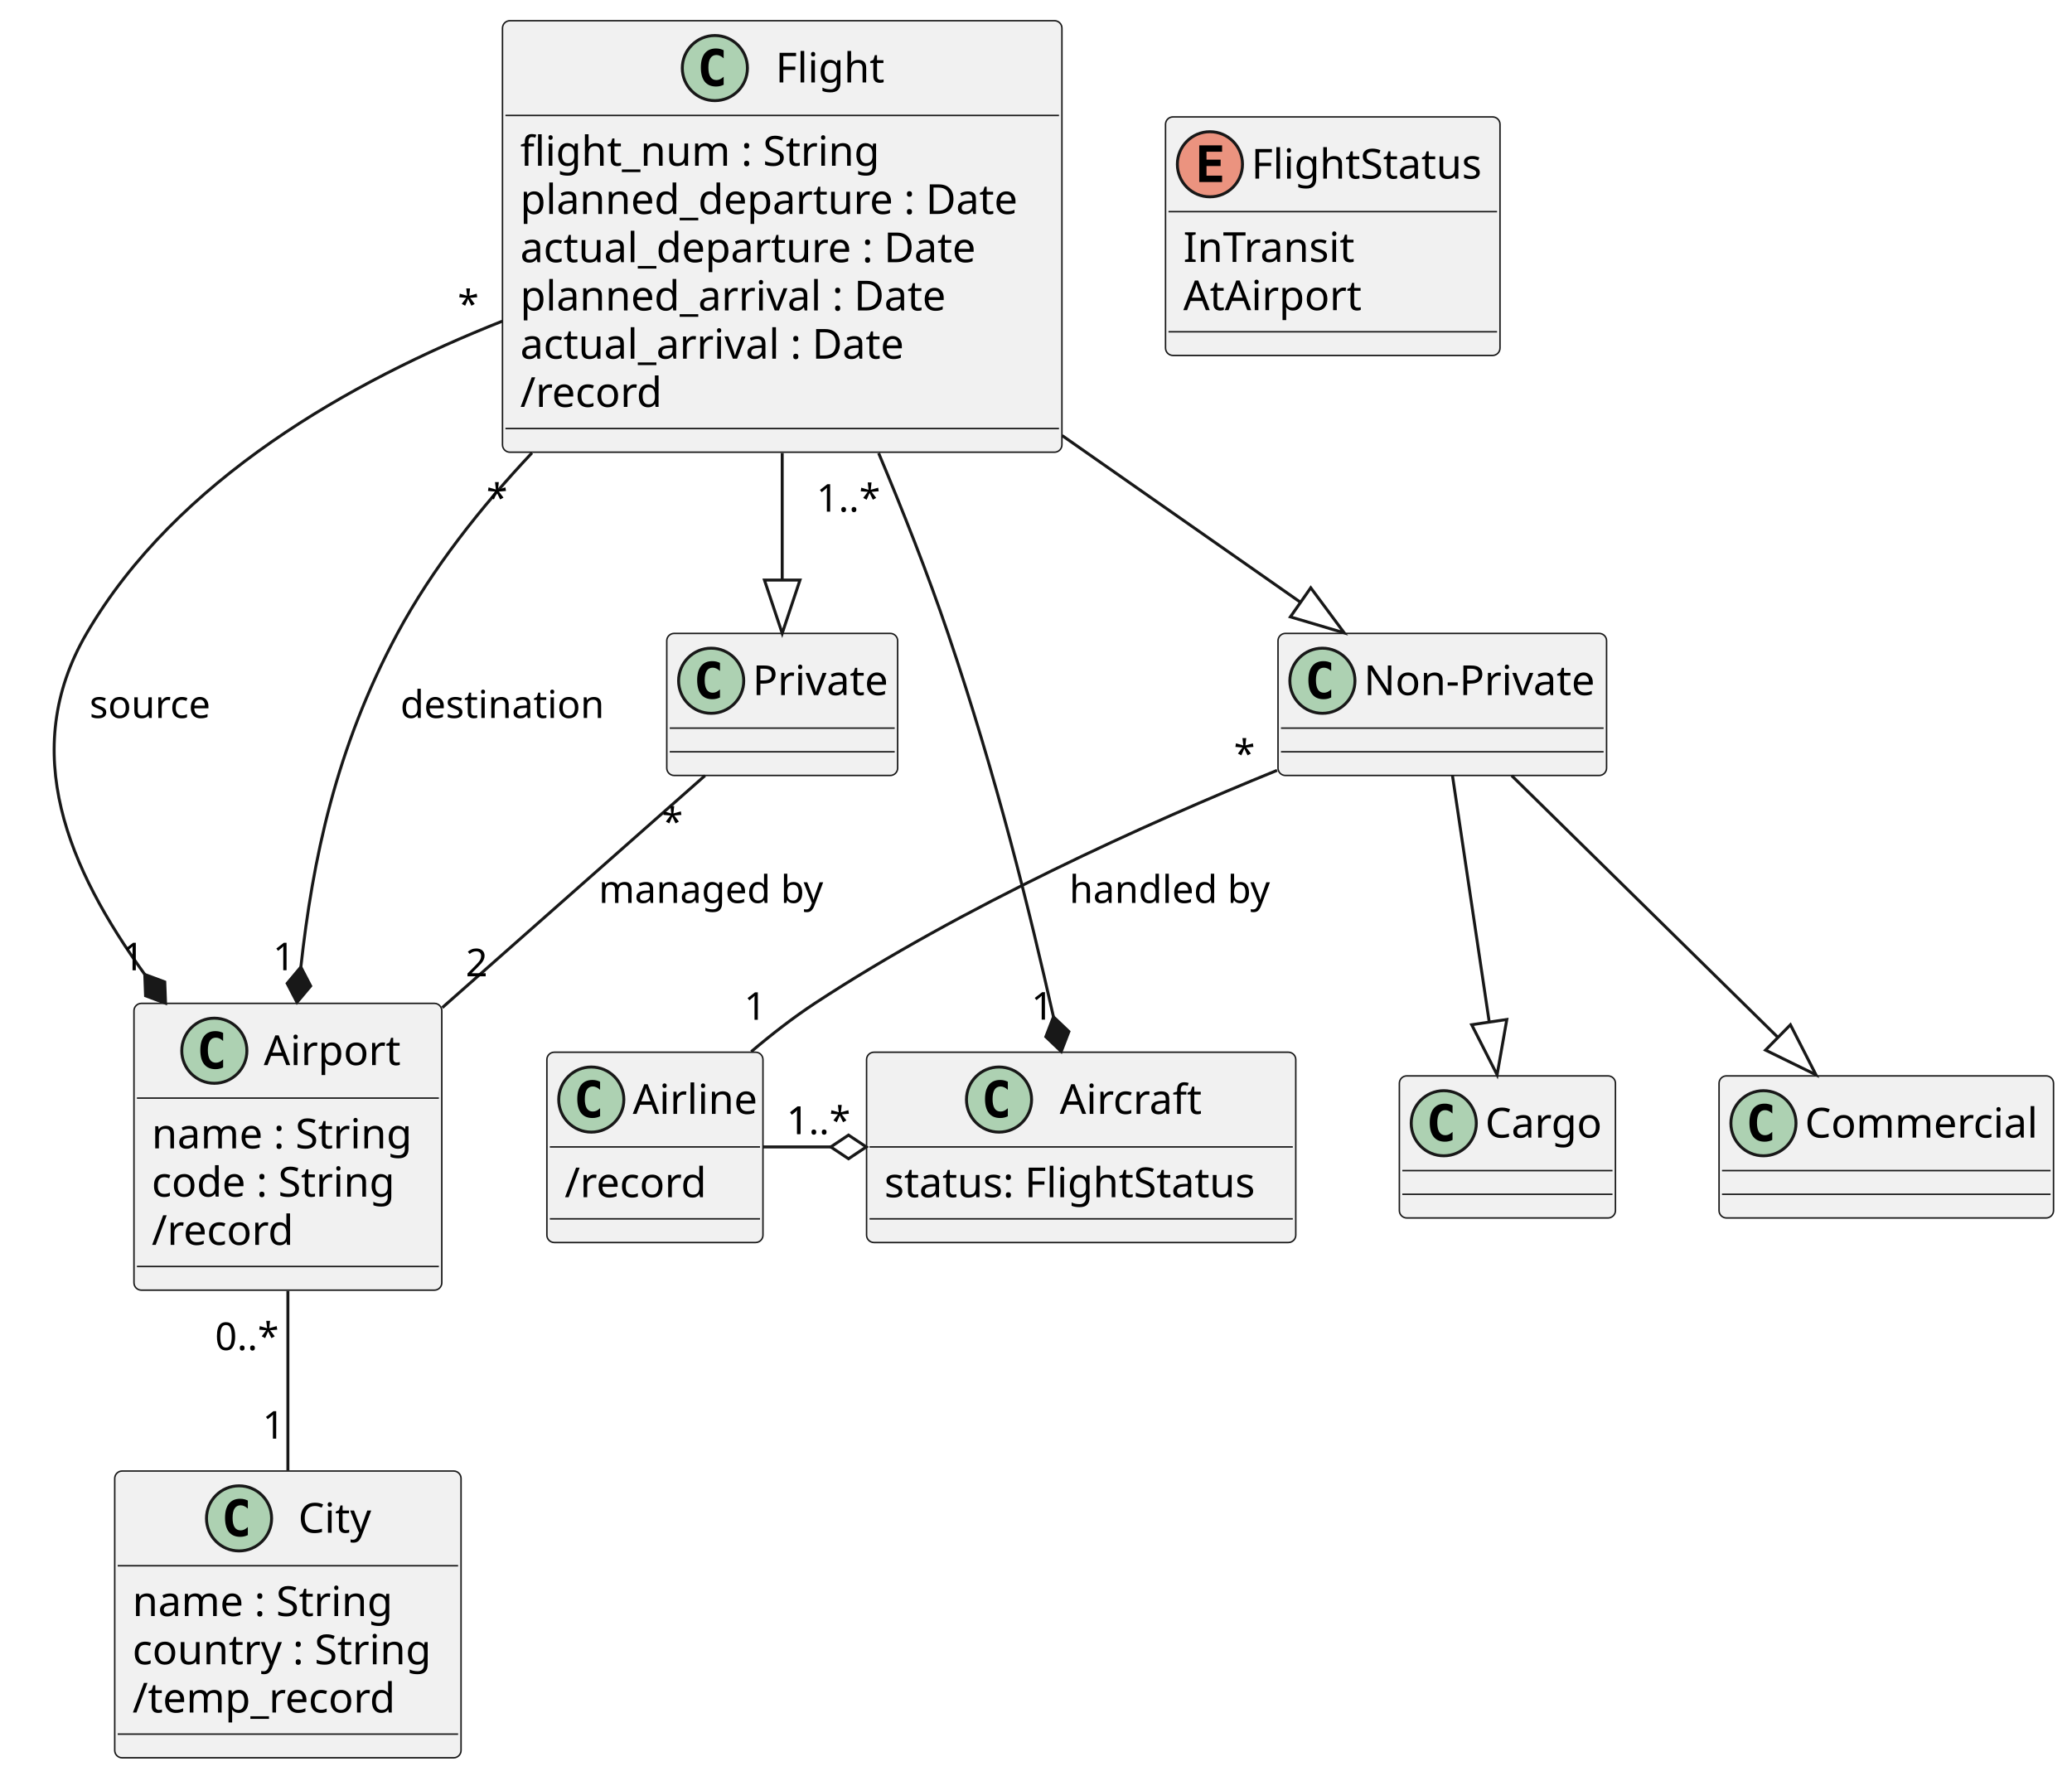
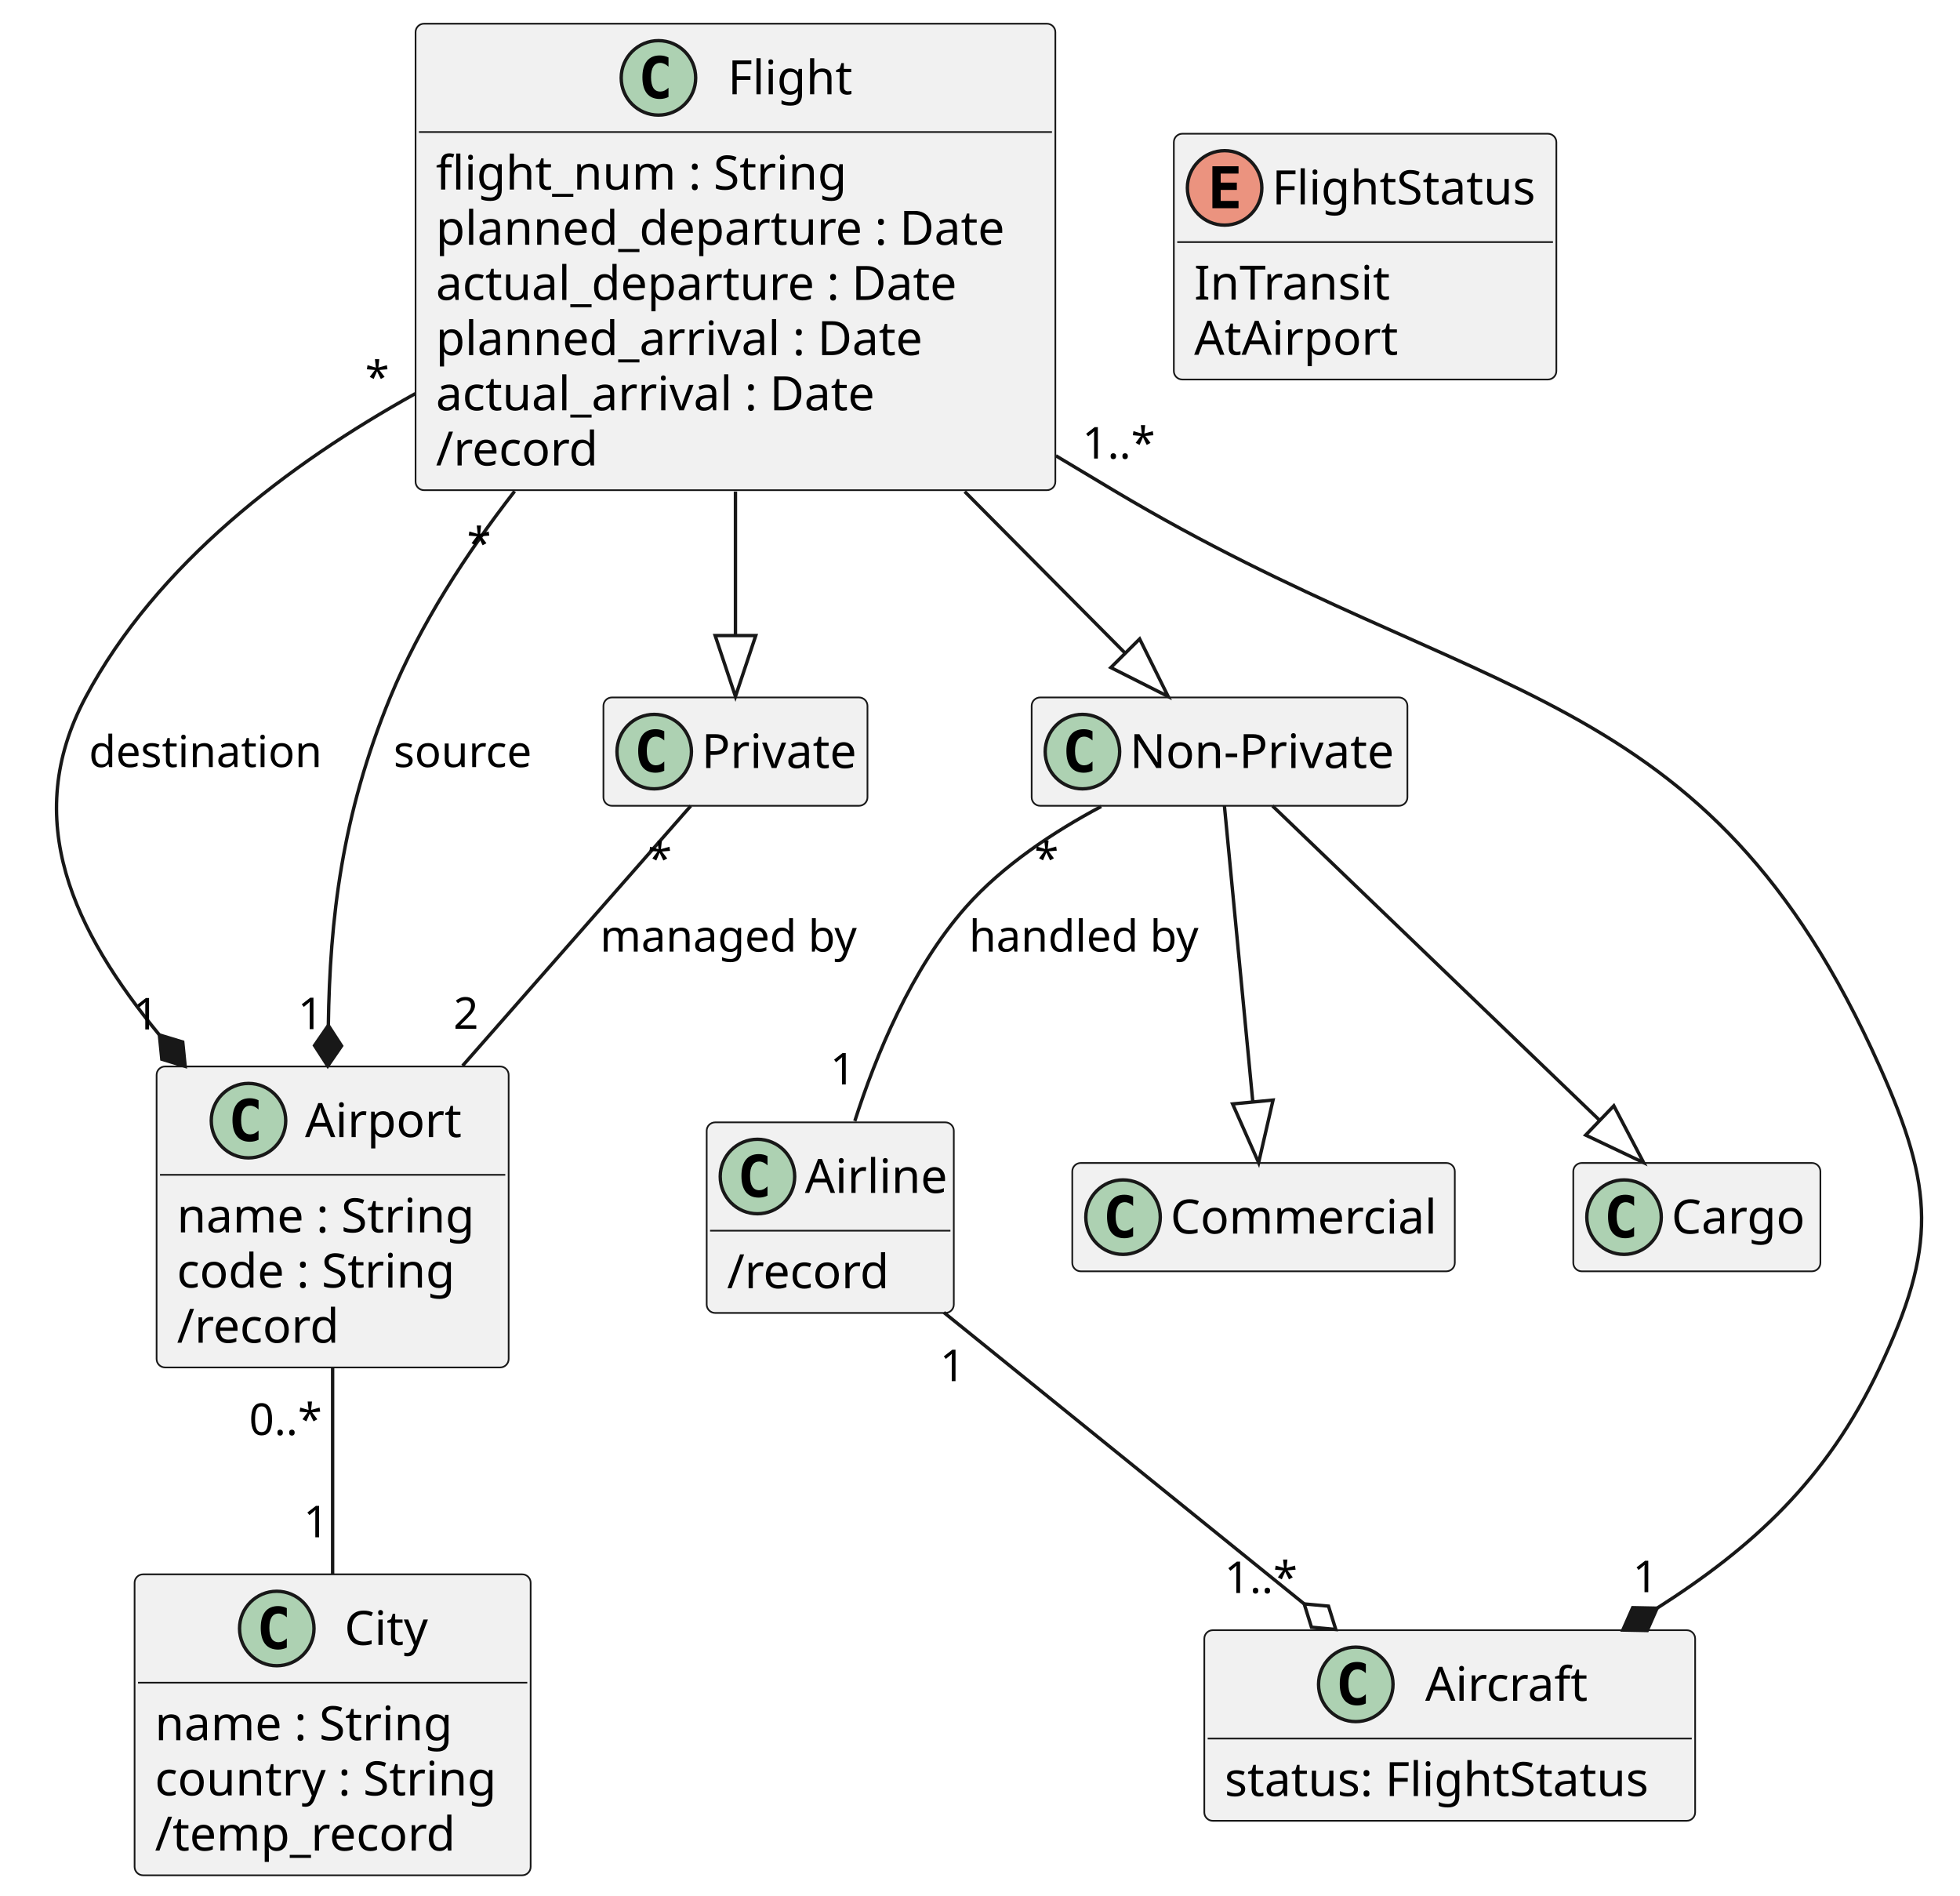
- <svg xmlns="http://www.w3.org/2000/svg" contentStyleType="text/css" height="600px" preserveAspectRatio="none" style="width:700px;height:600px;background:#FFFFFF;" version="1.1" viewBox="0 0 700 600" width="700px" zoomAndPan="magnify">
+ <svg xmlns="http://www.w3.org/2000/svg" contentStyleType="text/css" height="560px" preserveAspectRatio="none" style="width:579px;height:560px;background:#FFFFFF;" version="1.1" viewBox="0 0 579 560" width="579px" zoomAndPan="magnify">
  <defs />
  <g>
    <g id="elem_Flight">
-       <rect codeLine="5" fill="#F1F1F1" height="145.781" id="Flight" rx="2.5" ry="2.5" style="stroke:#181818;stroke-width:0.5;" width="189" x="169.76" y="7" />
-       <ellipse cx="241.51" cy="23" fill="#ADD1B2" rx="11" ry="11" style="stroke:#181818;stroke-width:1.0;" />
-       <path d="M244.479,28.641 Q243.901,28.938 243.26,29.078 Q242.619,29.234 241.916,29.234 Q239.416,29.234 238.088,27.594 Q236.776,25.938 236.776,22.812 Q236.776,19.688 238.088,18.031 Q239.416,16.375 241.916,16.375 Q242.619,16.375 243.26,16.531 Q243.916,16.688 244.479,16.984 L244.479,19.703 Q243.854,19.125 243.26,18.859 Q242.666,18.578 242.041,18.578 Q240.697,18.578 240.01,19.656 Q239.322,20.719 239.322,22.812 Q239.322,24.906 240.01,25.984 Q240.697,27.047 242.041,27.047 Q242.666,27.047 243.26,26.781 Q243.854,26.5 244.479,25.922 L244.479,28.641 Z " fill="#000000" />
-       <text fill="#000000" font-family="sans-serif" font-size="14" lengthAdjust="spacing" textLength="37" x="262.01" y="27.847">Flight</text>
-       <line style="stroke:#181818;stroke-width:0.5;" x1="170.76" x2="357.76" y1="39" y2="39" />
-       <text fill="#000000" font-family="sans-serif" font-size="14" lengthAdjust="spacing" textLength="124" x="175.76" y="55.995">flight_num : String</text>
-       <text fill="#000000" font-family="sans-serif" font-size="14" lengthAdjust="spacing" textLength="177" x="175.76" y="72.292">planned_departure : Date</text>
-       <text fill="#000000" font-family="sans-serif" font-size="14" lengthAdjust="spacing" textLength="162" x="175.76" y="88.589">actual_departure : Date</text>
-       <text fill="#000000" font-family="sans-serif" font-size="14" lengthAdjust="spacing" textLength="148" x="175.76" y="104.886">planned_arrival : Date</text>
-       <text fill="#000000" font-family="sans-serif" font-size="14" lengthAdjust="spacing" textLength="133" x="175.76" y="121.183">actual_arrival : Date</text>
-       <text fill="#000000" font-family="sans-serif" font-size="14" lengthAdjust="spacing" textLength="50" x="175.76" y="137.48">/record</text>
-       <line style="stroke:#181818;stroke-width:0.5;" x1="170.76" x2="357.76" y1="144.781" y2="144.781" />
+       <rect codeLine="7" fill="#F1F1F1" height="137.781" id="Flight" rx="2.5" ry="2.5" style="stroke:#181818;stroke-width:0.5;" width="189" x="122.76" y="7" />
+       <ellipse cx="194.51" cy="23" fill="#ADD1B2" rx="11" ry="11" style="stroke:#181818;stroke-width:1.0;" />
+       <path d="M197.479,28.641 Q196.901,28.938 196.26,29.078 Q195.619,29.234 194.916,29.234 Q192.416,29.234 191.088,27.594 Q189.776,25.938 189.776,22.812 Q189.776,19.688 191.088,18.031 Q192.416,16.375 194.916,16.375 Q195.619,16.375 196.26,16.531 Q196.916,16.688 197.479,16.984 L197.479,19.703 Q196.854,19.125 196.26,18.859 Q195.666,18.578 195.041,18.578 Q193.697,18.578 193.01,19.656 Q192.322,20.719 192.322,22.812 Q192.322,24.906 193.01,25.984 Q193.697,27.047 195.041,27.047 Q195.666,27.047 196.26,26.781 Q196.854,26.5 197.479,25.922 L197.479,28.641 Z " fill="#000000" />
+       <text fill="#000000" font-family="sans-serif" font-size="14" lengthAdjust="spacing" textLength="37" x="215.01" y="27.847">Flight</text>
+       <line style="stroke:#181818;stroke-width:0.5;" x1="123.76" x2="310.76" y1="39" y2="39" />
+       <text fill="#000000" font-family="sans-serif" font-size="14" lengthAdjust="spacing" textLength="124" x="128.76" y="55.995">flight_num : String</text>
+       <text fill="#000000" font-family="sans-serif" font-size="14" lengthAdjust="spacing" textLength="177" x="128.76" y="72.292">planned_departure : Date</text>
+       <text fill="#000000" font-family="sans-serif" font-size="14" lengthAdjust="spacing" textLength="162" x="128.76" y="88.589">actual_departure : Date</text>
+       <text fill="#000000" font-family="sans-serif" font-size="14" lengthAdjust="spacing" textLength="148" x="128.76" y="104.886">planned_arrival : Date</text>
+       <text fill="#000000" font-family="sans-serif" font-size="14" lengthAdjust="spacing" textLength="133" x="128.76" y="121.183">actual_arrival : Date</text>
+       <text fill="#000000" font-family="sans-serif" font-size="14" lengthAdjust="spacing" textLength="50" x="128.76" y="137.48">/record</text>
    </g>
    <g id="elem_Private">
-       <rect codeLine="14" fill="#F1F1F1" height="48" id="Private" rx="2.5" ry="2.5" style="stroke:#181818;stroke-width:0.5;" width="78" x="225.26" y="214" />
-       <ellipse cx="240.26" cy="230" fill="#ADD1B2" rx="11" ry="11" style="stroke:#181818;stroke-width:1.0;" />
-       <path d="M243.229,235.641 Q242.651,235.938 242.01,236.078 Q241.369,236.234 240.666,236.234 Q238.166,236.234 236.838,234.594 Q235.526,232.938 235.526,229.812 Q235.526,226.688 236.838,225.031 Q238.166,223.375 240.666,223.375 Q241.369,223.375 242.01,223.531 Q242.666,223.688 243.229,223.984 L243.229,226.703 Q242.604,226.125 242.01,225.859 Q241.416,225.578 240.791,225.578 Q239.447,225.578 238.76,226.656 Q238.072,227.719 238.072,229.812 Q238.072,231.906 238.76,232.984 Q239.447,234.047 240.791,234.047 Q241.416,234.047 242.01,233.781 Q242.604,233.5 243.229,232.922 L243.229,235.641 Z " fill="#000000" />
-       <text fill="#000000" font-family="sans-serif" font-size="14" lengthAdjust="spacing" textLength="46" x="254.26" y="234.847">Private</text>
-       <line style="stroke:#181818;stroke-width:0.5;" x1="226.26" x2="302.26" y1="246" y2="246" />
-       <line style="stroke:#181818;stroke-width:0.5;" x1="226.26" x2="302.26" y1="254" y2="254" />
+       <rect codeLine="16" fill="#F1F1F1" height="32" id="Private" rx="2.5" ry="2.5" style="stroke:#181818;stroke-width:0.5;" width="78" x="178.26" y="206" />
+       <ellipse cx="193.26" cy="222" fill="#ADD1B2" rx="11" ry="11" style="stroke:#181818;stroke-width:1.0;" />
+       <path d="M196.229,227.641 Q195.651,227.938 195.01,228.078 Q194.369,228.234 193.666,228.234 Q191.166,228.234 189.838,226.594 Q188.526,224.938 188.526,221.812 Q188.526,218.688 189.838,217.031 Q191.166,215.375 193.666,215.375 Q194.369,215.375 195.01,215.531 Q195.666,215.688 196.229,215.984 L196.229,218.703 Q195.604,218.125 195.01,217.859 Q194.416,217.578 193.791,217.578 Q192.447,217.578 191.76,218.656 Q191.072,219.719 191.072,221.812 Q191.072,223.906 191.76,224.984 Q192.447,226.047 193.791,226.047 Q194.416,226.047 195.01,225.781 Q195.604,225.5 196.229,224.922 L196.229,227.641 Z " fill="#000000" />
+       <text fill="#000000" font-family="sans-serif" font-size="14" lengthAdjust="spacing" textLength="46" x="207.26" y="226.847">Private</text>
    </g>
    <g id="elem_Non_Private">
-       <rect codeLine="15" fill="#F1F1F1" height="48" id="Non_Private" rx="2.5" ry="2.5" style="stroke:#181818;stroke-width:0.5;" width="111" x="431.76" y="214" />
-       <ellipse cx="446.76" cy="230" fill="#ADD1B2" rx="11" ry="11" style="stroke:#181818;stroke-width:1.0;" />
-       <path d="M449.729,235.641 Q449.151,235.938 448.51,236.078 Q447.869,236.234 447.166,236.234 Q444.666,236.234 443.338,234.594 Q442.026,232.938 442.026,229.812 Q442.026,226.688 443.338,225.031 Q444.666,223.375 447.166,223.375 Q447.869,223.375 448.51,223.531 Q449.166,223.688 449.729,223.984 L449.729,226.703 Q449.104,226.125 448.51,225.859 Q447.916,225.578 447.291,225.578 Q445.947,225.578 445.26,226.656 Q444.572,227.719 444.572,229.812 Q444.572,231.906 445.26,232.984 Q445.947,234.047 447.291,234.047 Q447.916,234.047 448.51,233.781 Q449.104,233.5 449.729,232.922 L449.729,235.641 Z " fill="#000000" />
-       <text fill="#000000" font-family="sans-serif" font-size="14" lengthAdjust="spacing" textLength="79" x="460.76" y="234.847">Non-Private</text>
-       <line style="stroke:#181818;stroke-width:0.5;" x1="432.76" x2="541.76" y1="246" y2="246" />
-       <line style="stroke:#181818;stroke-width:0.5;" x1="432.76" x2="541.76" y1="254" y2="254" />
+       <rect codeLine="17" fill="#F1F1F1" height="32" id="Non_Private" rx="2.5" ry="2.5" style="stroke:#181818;stroke-width:0.5;" width="111" x="304.76" y="206" />
+       <ellipse cx="319.76" cy="222" fill="#ADD1B2" rx="11" ry="11" style="stroke:#181818;stroke-width:1.0;" />
+       <path d="M322.729,227.641 Q322.151,227.938 321.51,228.078 Q320.869,228.234 320.166,228.234 Q317.666,228.234 316.338,226.594 Q315.026,224.938 315.026,221.812 Q315.026,218.688 316.338,217.031 Q317.666,215.375 320.166,215.375 Q320.869,215.375 321.51,215.531 Q322.166,215.688 322.729,215.984 L322.729,218.703 Q322.104,218.125 321.51,217.859 Q320.916,217.578 320.291,217.578 Q318.947,217.578 318.26,218.656 Q317.572,219.719 317.572,221.812 Q317.572,223.906 318.26,224.984 Q318.947,226.047 320.291,226.047 Q320.916,226.047 321.51,225.781 Q322.104,225.5 322.729,224.922 L322.729,227.641 Z " fill="#000000" />
+       <text fill="#000000" font-family="sans-serif" font-size="14" lengthAdjust="spacing" textLength="79" x="333.76" y="226.847">Non-Private</text>
    </g>
    <g id="elem_Cargo">
-       <rect codeLine="17" fill="#F1F1F1" height="48" id="Cargo" rx="2.5" ry="2.5" style="stroke:#181818;stroke-width:0.5;" width="73" x="472.76" y="363.5" />
-       <ellipse cx="487.76" cy="379.5" fill="#ADD1B2" rx="11" ry="11" style="stroke:#181818;stroke-width:1.0;" />
-       <path d="M490.729,385.141 Q490.151,385.438 489.51,385.578 Q488.869,385.734 488.166,385.734 Q485.666,385.734 484.338,384.094 Q483.026,382.438 483.026,379.312 Q483.026,376.188 484.338,374.531 Q485.666,372.875 488.166,372.875 Q488.869,372.875 489.51,373.031 Q490.166,373.188 490.729,373.484 L490.729,376.203 Q490.104,375.625 489.51,375.359 Q488.916,375.078 488.291,375.078 Q486.947,375.078 486.26,376.156 Q485.572,377.219 485.572,379.312 Q485.572,381.406 486.26,382.484 Q486.947,383.547 488.291,383.547 Q488.916,383.547 489.51,383.281 Q490.104,383 490.729,382.422 L490.729,385.141 Z " fill="#000000" />
-       <text fill="#000000" font-family="sans-serif" font-size="14" lengthAdjust="spacing" textLength="41" x="501.76" y="384.347">Cargo</text>
-       <line style="stroke:#181818;stroke-width:0.5;" x1="473.76" x2="544.76" y1="395.5" y2="395.5" />
-       <line style="stroke:#181818;stroke-width:0.5;" x1="473.76" x2="544.76" y1="403.5" y2="403.5" />
+       <rect codeLine="19" fill="#F1F1F1" height="32" id="Cargo" rx="2.5" ry="2.5" style="stroke:#181818;stroke-width:0.5;" width="73" x="464.76" y="343.5" />
+       <ellipse cx="479.76" cy="359.5" fill="#ADD1B2" rx="11" ry="11" style="stroke:#181818;stroke-width:1.0;" />
+       <path d="M482.729,365.141 Q482.151,365.438 481.51,365.578 Q480.869,365.734 480.166,365.734 Q477.666,365.734 476.338,364.094 Q475.026,362.438 475.026,359.312 Q475.026,356.188 476.338,354.531 Q477.666,352.875 480.166,352.875 Q480.869,352.875 481.51,353.031 Q482.166,353.188 482.729,353.484 L482.729,356.203 Q482.104,355.625 481.51,355.359 Q480.916,355.078 480.291,355.078 Q478.947,355.078 478.26,356.156 Q477.572,357.219 477.572,359.312 Q477.572,361.406 478.26,362.484 Q478.947,363.547 480.291,363.547 Q480.916,363.547 481.51,363.281 Q482.104,363 482.729,362.422 L482.729,365.141 Z " fill="#000000" />
+       <text fill="#000000" font-family="sans-serif" font-size="14" lengthAdjust="spacing" textLength="41" x="493.76" y="364.347">Cargo</text>
    </g>
    <g id="elem_Commercial">
-       <rect codeLine="18" fill="#F1F1F1" height="48" id="Commercial" rx="2.5" ry="2.5" style="stroke:#181818;stroke-width:0.5;" width="113" x="580.76" y="363.5" />
-       <ellipse cx="595.76" cy="379.5" fill="#ADD1B2" rx="11" ry="11" style="stroke:#181818;stroke-width:1.0;" />
-       <path d="M598.729,385.141 Q598.151,385.438 597.51,385.578 Q596.869,385.734 596.166,385.734 Q593.666,385.734 592.338,384.094 Q591.026,382.438 591.026,379.312 Q591.026,376.188 592.338,374.531 Q593.666,372.875 596.166,372.875 Q596.869,372.875 597.51,373.031 Q598.166,373.188 598.729,373.484 L598.729,376.203 Q598.104,375.625 597.51,375.359 Q596.916,375.078 596.291,375.078 Q594.947,375.078 594.26,376.156 Q593.572,377.219 593.572,379.312 Q593.572,381.406 594.26,382.484 Q594.947,383.547 596.291,383.547 Q596.916,383.547 597.51,383.281 Q598.104,383 598.729,382.422 L598.729,385.141 Z " fill="#000000" />
-       <text fill="#000000" font-family="sans-serif" font-size="14" lengthAdjust="spacing" textLength="81" x="609.76" y="384.347">Commercial</text>
-       <line style="stroke:#181818;stroke-width:0.5;" x1="581.76" x2="692.76" y1="395.5" y2="395.5" />
-       <line style="stroke:#181818;stroke-width:0.5;" x1="581.76" x2="692.76" y1="403.5" y2="403.5" />
+       <rect codeLine="20" fill="#F1F1F1" height="32" id="Commercial" rx="2.5" ry="2.5" style="stroke:#181818;stroke-width:0.5;" width="113" x="316.76" y="343.5" />
+       <ellipse cx="331.76" cy="359.5" fill="#ADD1B2" rx="11" ry="11" style="stroke:#181818;stroke-width:1.0;" />
+       <path d="M334.729,365.141 Q334.151,365.438 333.51,365.578 Q332.869,365.734 332.166,365.734 Q329.666,365.734 328.338,364.094 Q327.026,362.438 327.026,359.312 Q327.026,356.188 328.338,354.531 Q329.666,352.875 332.166,352.875 Q332.869,352.875 333.51,353.031 Q334.166,353.188 334.729,353.484 L334.729,356.203 Q334.104,355.625 333.51,355.359 Q332.916,355.078 332.291,355.078 Q330.947,355.078 330.26,356.156 Q329.572,357.219 329.572,359.312 Q329.572,361.406 330.26,362.484 Q330.947,363.547 332.291,363.547 Q332.916,363.547 333.51,363.281 Q334.104,363 334.729,362.422 L334.729,365.141 Z " fill="#000000" />
+       <text fill="#000000" font-family="sans-serif" font-size="14" lengthAdjust="spacing" textLength="81" x="345.76" y="364.347">Commercial</text>
    </g>
    <g id="elem_Airport">
-       <rect codeLine="20" fill="#F1F1F1" height="96.891" id="Airport" rx="2.5" ry="2.5" style="stroke:#181818;stroke-width:0.5;" width="104" x="45.26" y="339" />
-       <ellipse cx="72.41" cy="355" fill="#ADD1B2" rx="11" ry="11" style="stroke:#181818;stroke-width:1.0;" />
-       <path d="M75.379,360.641 Q74.801,360.938 74.16,361.078 Q73.519,361.234 72.816,361.234 Q70.316,361.234 68.988,359.594 Q67.676,357.938 67.676,354.812 Q67.676,351.688 68.988,350.031 Q70.316,348.375 72.816,348.375 Q73.519,348.375 74.16,348.531 Q74.816,348.688 75.379,348.984 L75.379,351.703 Q74.754,351.125 74.16,350.859 Q73.566,350.578 72.941,350.578 Q71.597,350.578 70.91,351.656 Q70.222,352.719 70.222,354.812 Q70.222,356.906 70.91,357.984 Q71.597,359.047 72.941,359.047 Q73.566,359.047 74.16,358.781 Q74.754,358.5 75.379,357.922 L75.379,360.641 Z " fill="#000000" />
-       <text fill="#000000" font-family="sans-serif" font-size="14" lengthAdjust="spacing" textLength="45" x="89.11" y="359.847">Airport</text>
-       <line style="stroke:#181818;stroke-width:0.5;" x1="46.26" x2="148.26" y1="371" y2="371" />
-       <text fill="#000000" font-family="sans-serif" font-size="14" lengthAdjust="spacing" textLength="92" x="51.26" y="387.995">name : String</text>
-       <text fill="#000000" font-family="sans-serif" font-size="14" lengthAdjust="spacing" textLength="88" x="51.26" y="404.292">code : String</text>
-       <text fill="#000000" font-family="sans-serif" font-size="14" lengthAdjust="spacing" textLength="50" x="51.26" y="420.589">/record</text>
-       <line style="stroke:#181818;stroke-width:0.5;" x1="46.26" x2="148.26" y1="427.891" y2="427.891" />
+       <rect codeLine="22" fill="#F1F1F1" height="88.891" id="Airport" rx="2.5" ry="2.5" style="stroke:#181818;stroke-width:0.5;" width="104" x="46.26" y="315" />
+       <ellipse cx="73.41" cy="331" fill="#ADD1B2" rx="11" ry="11" style="stroke:#181818;stroke-width:1.0;" />
+       <path d="M76.379,336.641 Q75.801,336.938 75.16,337.078 Q74.519,337.234 73.816,337.234 Q71.316,337.234 69.988,335.594 Q68.676,333.938 68.676,330.812 Q68.676,327.688 69.988,326.031 Q71.316,324.375 73.816,324.375 Q74.519,324.375 75.16,324.531 Q75.816,324.688 76.379,324.984 L76.379,327.703 Q75.754,327.125 75.16,326.859 Q74.566,326.578 73.941,326.578 Q72.597,326.578 71.91,327.656 Q71.222,328.719 71.222,330.812 Q71.222,332.906 71.91,333.984 Q72.597,335.047 73.941,335.047 Q74.566,335.047 75.16,334.781 Q75.754,334.5 76.379,333.922 L76.379,336.641 Z " fill="#000000" />
+       <text fill="#000000" font-family="sans-serif" font-size="14" lengthAdjust="spacing" textLength="45" x="90.11" y="335.847">Airport</text>
+       <line style="stroke:#181818;stroke-width:0.5;" x1="47.26" x2="149.26" y1="347" y2="347" />
+       <text fill="#000000" font-family="sans-serif" font-size="14" lengthAdjust="spacing" textLength="92" x="52.26" y="363.995">name : String</text>
+       <text fill="#000000" font-family="sans-serif" font-size="14" lengthAdjust="spacing" textLength="88" x="52.26" y="380.292">code : String</text>
+       <text fill="#000000" font-family="sans-serif" font-size="14" lengthAdjust="spacing" textLength="50" x="52.26" y="396.589">/record</text>
    </g>
    <g id="elem_City">
-       <rect codeLine="26" fill="#F1F1F1" height="96.891" id="City" rx="2.5" ry="2.5" style="stroke:#181818;stroke-width:0.5;" width="117" x="38.76" y="497" />
-       <ellipse cx="80.76" cy="513" fill="#ADD1B2" rx="11" ry="11" style="stroke:#181818;stroke-width:1.0;" />
-       <path d="M83.729,518.641 Q83.151,518.938 82.51,519.078 Q81.869,519.234 81.166,519.234 Q78.666,519.234 77.338,517.594 Q76.026,515.938 76.026,512.812 Q76.026,509.688 77.338,508.031 Q78.666,506.375 81.166,506.375 Q81.869,506.375 82.51,506.531 Q83.166,506.688 83.729,506.984 L83.729,509.703 Q83.104,509.125 82.51,508.859 Q81.916,508.578 81.291,508.578 Q79.948,508.578 79.26,509.656 Q78.573,510.719 78.573,512.812 Q78.573,514.906 79.26,515.984 Q79.948,517.047 81.291,517.047 Q81.916,517.047 82.51,516.781 Q83.104,516.5 83.729,515.922 L83.729,518.641 Z " fill="#000000" />
-       <text fill="#000000" font-family="sans-serif" font-size="14" lengthAdjust="spacing" textLength="25" x="100.76" y="517.847">City</text>
-       <line style="stroke:#181818;stroke-width:0.5;" x1="39.76" x2="154.76" y1="529" y2="529" />
-       <text fill="#000000" font-family="sans-serif" font-size="14" lengthAdjust="spacing" textLength="92" x="44.76" y="545.995">name : String</text>
-       <text fill="#000000" font-family="sans-serif" font-size="14" lengthAdjust="spacing" textLength="105" x="44.76" y="562.292">country : String</text>
-       <text fill="#000000" font-family="sans-serif" font-size="14" lengthAdjust="spacing" textLength="93" x="44.76" y="578.589">/temp_record</text>
-       <line style="stroke:#181818;stroke-width:0.5;" x1="39.76" x2="154.76" y1="585.891" y2="585.891" />
+       <rect codeLine="28" fill="#F1F1F1" height="88.891" id="City" rx="2.5" ry="2.5" style="stroke:#181818;stroke-width:0.5;" width="117" x="39.76" y="465" />
+       <ellipse cx="81.76" cy="481" fill="#ADD1B2" rx="11" ry="11" style="stroke:#181818;stroke-width:1.0;" />
+       <path d="M84.729,486.641 Q84.151,486.938 83.51,487.078 Q82.869,487.234 82.166,487.234 Q79.666,487.234 78.338,485.594 Q77.026,483.938 77.026,480.812 Q77.026,477.688 78.338,476.031 Q79.666,474.375 82.166,474.375 Q82.869,474.375 83.51,474.531 Q84.166,474.688 84.729,474.984 L84.729,477.703 Q84.104,477.125 83.51,476.859 Q82.916,476.578 82.291,476.578 Q80.948,476.578 80.26,477.656 Q79.573,478.719 79.573,480.812 Q79.573,482.906 80.26,483.984 Q80.948,485.047 82.291,485.047 Q82.916,485.047 83.51,484.781 Q84.104,484.5 84.729,483.922 L84.729,486.641 Z " fill="#000000" />
+       <text fill="#000000" font-family="sans-serif" font-size="14" lengthAdjust="spacing" textLength="25" x="101.76" y="485.847">City</text>
+       <line style="stroke:#181818;stroke-width:0.5;" x1="40.76" x2="155.76" y1="497" y2="497" />
+       <text fill="#000000" font-family="sans-serif" font-size="14" lengthAdjust="spacing" textLength="92" x="45.76" y="513.995">name : String</text>
+       <text fill="#000000" font-family="sans-serif" font-size="14" lengthAdjust="spacing" textLength="105" x="45.76" y="530.292">country : String</text>
+       <text fill="#000000" font-family="sans-serif" font-size="14" lengthAdjust="spacing" textLength="93" x="45.76" y="546.589">/temp_record</text>
    </g>
    <g id="elem_Aircraft">
-       <rect codeLine="32" fill="#F1F1F1" height="64.297" id="Aircraft" rx="2.5" ry="2.5" style="stroke:#181818;stroke-width:0.5;" width="145" x="292.76" y="355.5" />
-       <ellipse cx="337.51" cy="371.5" fill="#ADD1B2" rx="11" ry="11" style="stroke:#181818;stroke-width:1.0;" />
-       <path d="M340.479,377.141 Q339.901,377.438 339.26,377.578 Q338.619,377.734 337.916,377.734 Q335.416,377.734 334.088,376.094 Q332.776,374.438 332.776,371.312 Q332.776,368.188 334.088,366.531 Q335.416,364.875 337.916,364.875 Q338.619,364.875 339.26,365.031 Q339.916,365.188 340.479,365.484 L340.479,368.203 Q339.854,367.625 339.26,367.359 Q338.666,367.078 338.041,367.078 Q336.697,367.078 336.01,368.156 Q335.322,369.219 335.322,371.312 Q335.322,373.406 336.01,374.484 Q336.697,375.547 338.041,375.547 Q338.666,375.547 339.26,375.281 Q339.854,375 340.479,374.422 L340.479,377.141 Z " fill="#000000" />
-       <text fill="#000000" font-family="sans-serif" font-size="14" lengthAdjust="spacing" textLength="47" x="358.01" y="376.347">Aircraft</text>
-       <line style="stroke:#181818;stroke-width:0.5;" x1="293.76" x2="436.76" y1="387.5" y2="387.5" />
-       <text fill="#000000" font-family="sans-serif" font-size="14" lengthAdjust="spacing" textLength="133" x="298.76" y="404.495">status: FlightStatus</text>
-       <line style="stroke:#181818;stroke-width:0.5;" x1="293.76" x2="436.76" y1="411.797" y2="411.797" />
+       <rect codeLine="34" fill="#F1F1F1" height="56.297" id="Aircraft" rx="2.5" ry="2.5" style="stroke:#181818;stroke-width:0.5;" width="145" x="355.76" y="481.5" />
+       <ellipse cx="400.51" cy="497.5" fill="#ADD1B2" rx="11" ry="11" style="stroke:#181818;stroke-width:1.0;" />
+       <path d="M403.479,503.141 Q402.901,503.438 402.26,503.578 Q401.619,503.734 400.916,503.734 Q398.416,503.734 397.088,502.094 Q395.776,500.438 395.776,497.312 Q395.776,494.188 397.088,492.531 Q398.416,490.875 400.916,490.875 Q401.619,490.875 402.26,491.031 Q402.916,491.188 403.479,491.484 L403.479,494.203 Q402.854,493.625 402.26,493.359 Q401.666,493.078 401.041,493.078 Q399.697,493.078 399.01,494.156 Q398.322,495.219 398.322,497.312 Q398.322,499.406 399.01,500.484 Q399.697,501.547 401.041,501.547 Q401.666,501.547 402.26,501.281 Q402.854,501 403.479,500.422 L403.479,503.141 Z " fill="#000000" />
+       <text fill="#000000" font-family="sans-serif" font-size="14" lengthAdjust="spacing" textLength="47" x="421.01" y="502.347">Aircraft</text>
+       <line style="stroke:#181818;stroke-width:0.5;" x1="356.76" x2="499.76" y1="513.5" y2="513.5" />
+       <text fill="#000000" font-family="sans-serif" font-size="14" lengthAdjust="spacing" textLength="133" x="361.76" y="530.495">status: FlightStatus</text>
    </g>
    <g id="elem_FlightStatus">
-       <rect codeLine="36" fill="#F1F1F1" height="80.594" id="FlightStatus" rx="2.5" ry="2.5" style="stroke:#181818;stroke-width:0.5;" width="113" x="393.76" y="39.5" />
-       <ellipse cx="408.76" cy="55.5" fill="#EB937F" rx="11" ry="11" style="stroke:#181818;stroke-width:1.0;" />
-       <path d="M412.869,61.5 L405.151,61.5 L405.151,49.109 L412.869,49.109 L412.869,51.266 L407.604,51.266 L407.604,53.938 L412.369,53.938 L412.369,56.094 L407.604,56.094 L407.604,59.344 L412.869,59.344 L412.869,61.5 Z " fill="#000000" />
-       <text fill="#000000" font-family="sans-serif" font-size="14" lengthAdjust="spacing" textLength="81" x="422.76" y="60.347">FlightStatus</text>
-       <line style="stroke:#181818;stroke-width:0.5;" x1="394.76" x2="505.76" y1="71.5" y2="71.5" />
-       <text fill="#000000" font-family="sans-serif" font-size="14" lengthAdjust="spacing" textLength="59" x="399.76" y="88.495">InTransit</text>
-       <text fill="#000000" font-family="sans-serif" font-size="14" lengthAdjust="spacing" textLength="59" x="399.76" y="104.792">AtAirport</text>
-       <line style="stroke:#181818;stroke-width:0.5;" x1="394.76" x2="505.76" y1="112.094" y2="112.094" />
+       <rect codeLine="38" fill="#F1F1F1" height="72.594" id="FlightStatus" rx="2.5" ry="2.5" style="stroke:#181818;stroke-width:0.5;" width="113" x="346.76" y="39.5" />
+       <ellipse cx="361.76" cy="55.5" fill="#EB937F" rx="11" ry="11" style="stroke:#181818;stroke-width:1.0;" />
+       <path d="M365.869,61.5 L358.151,61.5 L358.151,49.109 L365.869,49.109 L365.869,51.266 L360.604,51.266 L360.604,53.938 L365.369,53.938 L365.369,56.094 L360.604,56.094 L360.604,59.344 L365.869,59.344 L365.869,61.5 Z " fill="#000000" />
+       <text fill="#000000" font-family="sans-serif" font-size="14" lengthAdjust="spacing" textLength="81" x="375.76" y="60.347">FlightStatus</text>
+       <line style="stroke:#181818;stroke-width:0.5;" x1="347.76" x2="458.76" y1="71.5" y2="71.5" />
+       <text fill="#000000" font-family="sans-serif" font-size="14" lengthAdjust="spacing" textLength="59" x="352.76" y="88.495">InTransit</text>
+       <text fill="#000000" font-family="sans-serif" font-size="14" lengthAdjust="spacing" textLength="59" x="352.76" y="104.792">AtAirport</text>
    </g>
    <g id="elem_Airline">
-       <rect codeLine="42" fill="#F1F1F1" height="64.297" id="Airline" rx="2.5" ry="2.5" style="stroke:#181818;stroke-width:0.5;" width="73" x="184.76" y="355.5" />
-       <ellipse cx="199.76" cy="371.5" fill="#ADD1B2" rx="11" ry="11" style="stroke:#181818;stroke-width:1.0;" />
-       <path d="M202.729,377.141 Q202.151,377.438 201.51,377.578 Q200.869,377.734 200.166,377.734 Q197.666,377.734 196.338,376.094 Q195.026,374.438 195.026,371.312 Q195.026,368.188 196.338,366.531 Q197.666,364.875 200.166,364.875 Q200.869,364.875 201.51,365.031 Q202.166,365.188 202.729,365.484 L202.729,368.203 Q202.104,367.625 201.51,367.359 Q200.916,367.078 200.291,367.078 Q198.947,367.078 198.26,368.156 Q197.572,369.219 197.572,371.312 Q197.572,373.406 198.26,374.484 Q198.947,375.547 200.291,375.547 Q200.916,375.547 201.51,375.281 Q202.104,375 202.729,374.422 L202.729,377.141 Z " fill="#000000" />
-       <text fill="#000000" font-family="sans-serif" font-size="14" lengthAdjust="spacing" textLength="41" x="213.76" y="376.347">Airline</text>
-       <line style="stroke:#181818;stroke-width:0.5;" x1="185.76" x2="256.76" y1="387.5" y2="387.5" />
-       <text fill="#000000" font-family="sans-serif" font-size="14" lengthAdjust="spacing" textLength="50" x="190.76" y="404.495">/record</text>
-       <line style="stroke:#181818;stroke-width:0.5;" x1="185.76" x2="256.76" y1="411.797" y2="411.797" />
+       <rect codeLine="43" fill="#F1F1F1" height="56.297" id="Airline" rx="2.5" ry="2.5" style="stroke:#181818;stroke-width:0.5;" width="73" x="208.76" y="331.5" />
+       <ellipse cx="223.76" cy="347.5" fill="#ADD1B2" rx="11" ry="11" style="stroke:#181818;stroke-width:1.0;" />
+       <path d="M226.729,353.141 Q226.151,353.438 225.51,353.578 Q224.869,353.734 224.166,353.734 Q221.666,353.734 220.338,352.094 Q219.026,350.438 219.026,347.312 Q219.026,344.188 220.338,342.531 Q221.666,340.875 224.166,340.875 Q224.869,340.875 225.51,341.031 Q226.166,341.188 226.729,341.484 L226.729,344.203 Q226.104,343.625 225.51,343.359 Q224.916,343.078 224.291,343.078 Q222.947,343.078 222.26,344.156 Q221.572,345.219 221.572,347.312 Q221.572,349.406 222.26,350.484 Q222.947,351.547 224.291,351.547 Q224.916,351.547 225.51,351.281 Q226.104,351 226.729,350.422 L226.729,353.141 Z " fill="#000000" />
+       <text fill="#000000" font-family="sans-serif" font-size="14" lengthAdjust="spacing" textLength="41" x="237.76" y="352.347">Airline</text>
+       <line style="stroke:#181818;stroke-width:0.5;" x1="209.76" x2="280.76" y1="363.5" y2="363.5" />
+       <text fill="#000000" font-family="sans-serif" font-size="14" lengthAdjust="spacing" textLength="50" x="214.76" y="380.495">/record</text>
    </g>
    <g id="link_Flight_Private">
-       <path codeLine="48" d="M264.26,153.06 C264.26,175.1 264.26,179.77 264.26,195.98 " fill="none" id="Flight-to-Private" style="stroke:#181818;stroke-width:1.0;" />
-       <polygon fill="none" points="264.26,213.98,270.26,195.98,258.26,195.98,264.26,213.98" style="stroke:#181818;stroke-width:1.0;" />
+       <path codeLine="49" d="M217.26,145.2 C217.26,167.89 217.26,173.07 217.26,187.72 " fill="none" id="Flight-to-Private" style="stroke:#181818;stroke-width:1.0;" />
+       <polygon fill="none" points="217.26,205.72,223.26,187.72,211.26,187.72,217.26,205.72" style="stroke:#181818;stroke-width:1.0;" />
    </g>
    <g id="link_Flight_Non_Private">
-       <path codeLine="49" d="M358.84,147.16 C392.79,170.91 414.13,185.844 439.38,203.504 " fill="none" id="Flight-to-Non_Private" style="stroke:#181818;stroke-width:1.0;" />
-       <polygon fill="none" points="454.13,213.82,442.818,198.587,435.941,208.42,454.13,213.82" style="stroke:#181818;stroke-width:1.0;" />
+       <path codeLine="50" d="M284.99,145.2 C307.51,167.89 317.856,178.299 332.406,192.949 " fill="none" id="Flight-to-Non_Private" style="stroke:#181818;stroke-width:1.0;" />
+       <polygon fill="none" points="345.09,205.72,336.663,188.72,328.149,197.177,345.09,205.72" style="stroke:#181818;stroke-width:1.0;" />
    </g>
    <g id="link_Non_Private_Cargo">
-       <path codeLine="51" d="M490.7,262.05 C494.81,289.6 498.995,317.637 503.125,345.327 " fill="none" id="Non_Private-to-Cargo" style="stroke:#181818;stroke-width:1.0;" />
-       <polygon fill="none" points="505.78,363.13,509.059,344.442,497.19,346.212,505.78,363.13" style="stroke:#181818;stroke-width:1.0;" />
+       <path codeLine="52" d="M375.89,238.02 C402.99,264.06 445.431,304.848 472.581,330.938 " fill="none" id="Non_Private-to-Cargo" style="stroke:#181818;stroke-width:1.0;" />
+       <polygon fill="none" points="485.56,343.41,476.739,326.612,468.424,335.264,485.56,343.41" style="stroke:#181818;stroke-width:1.0;" />
    </g>
    <g id="link_Non_Private_Commercial">
-       <path codeLine="52" d="M510.7,262.05 C538.72,289.6 572.505,322.82 600.665,350.51 " fill="none" id="Non_Private-to-Commercial" style="stroke:#181818;stroke-width:1.0;" />
-       <polygon fill="none" points="613.5,363.13,604.872,346.231,596.459,354.788,613.5,363.13" style="stroke:#181818;stroke-width:1.0;" />
+       <path codeLine="53" d="M361.7,238.02 C364.2,264.06 367.593,299.402 370.093,325.492 " fill="none" id="Non_Private-to-Commercial" style="stroke:#181818;stroke-width:1.0;" />
+       <polygon fill="none" points="371.81,343.41,376.066,324.92,364.12,326.064,371.81,343.41" style="stroke:#181818;stroke-width:1.0;" />
    </g>
    <g id="link_Non_Private_Airline">
-       <path codeLine="53" d="M431.44,260.27 C387.32,278.25 325.1,306.27 275.26,339 C267.96,343.8 260.61,349.52 253.79,355.31 " fill="none" id="Non_Private-Airline" style="stroke:#181818;stroke-width:1.0;" />
-       <text fill="#000000" font-family="sans-serif" font-size="13" lengthAdjust="spacing" textLength="70" x="361.26" y="305.067">handled by</text>
-       <text fill="#000000" font-family="sans-serif" font-size="13" lengthAdjust="spacing" textLength="7" x="416.84" y="259.238">*</text>
-       <text fill="#000000" font-family="sans-serif" font-size="13" lengthAdjust="spacing" textLength="8" x="251.407" y="344.547">1</text>
+       <path codeLine="54" d="M325.31,238.2 C311.44,245.59 296.21,255.59 285.26,268 C269.23,286.16 258.72,311.77 252.52,331.11 " fill="none" id="Non_Private-Airline" style="stroke:#181818;stroke-width:1.0;" />
+       <text fill="#000000" font-family="sans-serif" font-size="13" lengthAdjust="spacing" textLength="70" x="286.26" y="281.067">handled by</text>
+       <text fill="#000000" font-family="sans-serif" font-size="13" lengthAdjust="spacing" textLength="7" x="305.573" y="258.139">*</text>
+       <text fill="#000000" font-family="sans-serif" font-size="13" lengthAdjust="spacing" textLength="8" x="245.233" y="320.308">1</text>
    </g>
    <g id="link_Flight_Airport">
-       <path codeLine="55" d="M169.73,108.5 C118.47,128.78 59.55,162.06 29.26,214 C6,253.91 23.159,293.538 48.909,329.228 " fill="none" id="Flight-to-Airport" style="stroke:#181818;stroke-width:1.0;" />
-       <polygon fill="#181818" points="55.93,338.96,55.663,331.754,48.909,329.228,49.176,336.435,55.93,338.96" style="stroke:#181818;stroke-width:1.0;" />
-       <text fill="#000000" font-family="sans-serif" font-size="13" lengthAdjust="spacing" textLength="43" x="30.26" y="242.567">source</text>
-       <text fill="#000000" font-family="sans-serif" font-size="13" lengthAdjust="spacing" textLength="7" x="154.612" y="107.32">*</text>
-       <text fill="#000000" font-family="sans-serif" font-size="13" lengthAdjust="spacing" textLength="8" x="41.272" y="327.814">1</text>
+       <path codeLine="56" d="M152.02,145.1 C137.66,163.59 124.11,184.48 115.26,206 C100.98,240.74 97.442,271.471 96.992,302.861 " fill="none" id="Flight-to-Airport" style="stroke:#181818;stroke-width:1.0;" />
+       <polygon fill="#181818" points="96.82,314.86,100.906,308.918,96.992,302.861,92.906,308.803,96.82,314.86" style="stroke:#181818;stroke-width:1.0;" />
+       <text fill="#000000" font-family="sans-serif" font-size="13" lengthAdjust="spacing" textLength="43" x="116.26" y="226.567">source</text>
+       <text fill="#000000" font-family="sans-serif" font-size="13" lengthAdjust="spacing" textLength="7" x="137.931" y="165.084">*</text>
+       <text fill="#000000" font-family="sans-serif" font-size="13" lengthAdjust="spacing" textLength="8" x="87.987" y="303.962">1</text>
    </g>
    <g id="link_Flight_Airport">
-       <path codeLine="56" d="M179.72,153.01 C162.47,171.33 146.02,192.09 134.26,214 C113.4,252.86 105.613,290.652 101.643,326.722 " fill="none" id="Flight-to-Airport-1" style="stroke:#181818;stroke-width:1.0;" />
-       <polygon fill="#181818" points="100.33,338.65,104.962,333.124,101.643,326.722,97.01,332.248,100.33,338.65" style="stroke:#181818;stroke-width:1.0;" />
-       <text fill="#000000" font-family="sans-serif" font-size="13" lengthAdjust="spacing" textLength="71" x="135.26" y="242.567">destination</text>
-       <text fill="#000000" font-family="sans-serif" font-size="13" lengthAdjust="spacing" textLength="7" x="164.329" y="172.767">*</text>
-       <text fill="#000000" font-family="sans-serif" font-size="13" lengthAdjust="spacing" textLength="8" x="92.199" y="327.81">1</text>
+       <path codeLine="57" d="M122.67,116.27 C85.28,137.05 46.27,166.57 25.26,206 C6,242.14 21.792,274.898 47.082,305.678 " fill="none" id="Flight-to-Airport-1" style="stroke:#181818;stroke-width:1.0;" />
+       <polygon fill="#181818" points="54.7,314.95,53.982,307.775,47.082,305.678,47.8,312.853,54.7,314.95" style="stroke:#181818;stroke-width:1.0;" />
+       <text fill="#000000" font-family="sans-serif" font-size="13" lengthAdjust="spacing" textLength="71" x="26.26" y="226.567">destination</text>
+       <text fill="#000000" font-family="sans-serif" font-size="13" lengthAdjust="spacing" textLength="7" x="107.853" y="115.962">*</text>
+       <text fill="#000000" font-family="sans-serif" font-size="13" lengthAdjust="spacing" textLength="8" x="39.417" y="304.065">1</text>
    </g>
    <g id="link_Flight_Aircraft">
-       <path codeLine="57" d="M296.84,153.1 C305.06,172.65 313.47,193.95 320.26,214 C336.71,262.51 348.071,308.682 355.901,343.552 " fill="none" id="Flight-to-Aircraft" style="stroke:#181818;stroke-width:1.0;" />
-       <polygon fill="#181818" points="358.53,355.26,361.118,348.529,355.901,343.552,353.313,350.282,358.53,355.26" style="stroke:#181818;stroke-width:1.0;" />
-       <text fill="#000000" font-family="sans-serif" font-size="13" lengthAdjust="spacing" textLength="23" x="275.849" y="172.866">1..*</text>
-       <text fill="#000000" font-family="sans-serif" font-size="13" lengthAdjust="spacing" textLength="8" x="348.418" y="344.487">1</text>
+       <path codeLine="58" d="M311.91,134.61 C317.78,138.13 323.59,141.62 329.26,145 C437.19,209.41 503.91,200.28 555.26,315 C571.42,351.1 572.15,368.23 555.26,404 C539.53,437.31 517.527,457.126 489.517,474.996 " fill="none" id="Flight-to-Aircraft" style="stroke:#181818;stroke-width:1.0;" />
+       <polygon fill="#181818" points="479.4,481.45,486.61,481.595,489.517,474.996,482.307,474.851,479.4,481.45" style="stroke:#181818;stroke-width:1.0;" />
+       <text fill="#000000" font-family="sans-serif" font-size="13" lengthAdjust="spacing" textLength="23" x="319.705" y="135.443">1..*</text>
+       <text fill="#000000" font-family="sans-serif" font-size="13" lengthAdjust="spacing" textLength="8" x="482.301" y="470.277">1</text>
    </g>
    <g id="link_Airport_City">
-       <path codeLine="59" d="M97.26,436.15 C97.26,455.42 97.26,477.61 97.26,496.87 " fill="none" id="Airport-City" style="stroke:#181818;stroke-width:1.0;" />
-       <text fill="#000000" font-family="sans-serif" font-size="13" lengthAdjust="spacing" textLength="23" x="72.643" y="456.13">0..*</text>
-       <text fill="#000000" font-family="sans-serif" font-size="13" lengthAdjust="spacing" textLength="8" x="88.698" y="486.061">1</text>
+       <path codeLine="60" d="M98.26,404.1 C98.26,423.29 98.26,445.77 98.26,464.95 " fill="none" id="Airport-City" style="stroke:#181818;stroke-width:1.0;" />
+       <text fill="#000000" font-family="sans-serif" font-size="13" lengthAdjust="spacing" textLength="23" x="73.571" y="423.837">0..*</text>
+       <text fill="#000000" font-family="sans-serif" font-size="13" lengthAdjust="spacing" textLength="8" x="89.647" y="454.065">1</text>
    </g>
    <g id="link_Airline_Aircraft">
-       <path codeLine="61" d="M257.83,387.5 C269.44,387.5 269.05,387.5 280.66,387.5 " fill="none" id="Airline-to-Aircraft" style="stroke:#181818;stroke-width:1.0;" />
-       <polygon fill="none" points="292.66,387.5,286.66,383.5,280.66,387.5,286.66,391.5,292.66,387.5" style="stroke:#181818;stroke-width:1.0;" />
-       <text fill="#000000" font-family="sans-serif" font-size="13" lengthAdjust="spacing" textLength="8" x="265.817" y="383.074">1</text>
-       <text fill="#000000" font-family="sans-serif" font-size="13" lengthAdjust="spacing" textLength="23" x="265.779" y="383.183">1..*</text>
+       <path codeLine="62" d="M278.82,387.65 C311.74,414.27 352.32,447.084 385.27,473.734 " fill="none" id="Airline-to-Aircraft" style="stroke:#181818;stroke-width:1.0;" />
+       <polygon fill="none" points="394.6,481.28,392.45,474.397,385.27,473.734,387.419,480.617,394.6,481.28" style="stroke:#181818;stroke-width:1.0;" />
+       <text fill="#000000" font-family="sans-serif" font-size="13" lengthAdjust="spacing" textLength="8" x="277.656" y="407.942">1</text>
+       <text fill="#000000" font-family="sans-serif" font-size="13" lengthAdjust="spacing" textLength="23" x="361.721" y="470.515">1..*</text>
    </g>
    <g id="link_Private_Airport">
-       <path codeLine="63" d="M238.17,262.05 C214.5,282.95 178.91,314.39 149.42,340.44 " fill="none" id="Private-Airport" style="stroke:#181818;stroke-width:1.0;" />
-       <text fill="#000000" font-family="sans-serif" font-size="13" lengthAdjust="spacing" textLength="80" x="202.26" y="305.067">managed by</text>
-       <text fill="#000000" font-family="sans-serif" font-size="13" lengthAdjust="spacing" textLength="7" x="223.588" y="282.219">*</text>
-       <text fill="#000000" font-family="sans-serif" font-size="13" lengthAdjust="spacing" textLength="8" x="157.317" y="329.851">2</text>
+       <path codeLine="64" d="M204.07,238.02 C187.91,256.42 159.83,288.39 136.66,314.78 " fill="none" id="Private-Airport" style="stroke:#181818;stroke-width:1.0;" />
+       <text fill="#000000" font-family="sans-serif" font-size="13" lengthAdjust="spacing" textLength="80" x="177.26" y="281.067">managed by</text>
+       <text fill="#000000" font-family="sans-serif" font-size="13" lengthAdjust="spacing" textLength="7" x="191.333" y="258.195">*</text>
+       <text fill="#000000" font-family="sans-serif" font-size="13" lengthAdjust="spacing" textLength="8" x="133.928" y="303.869">2</text>
    </g>
  </g>
</svg>
